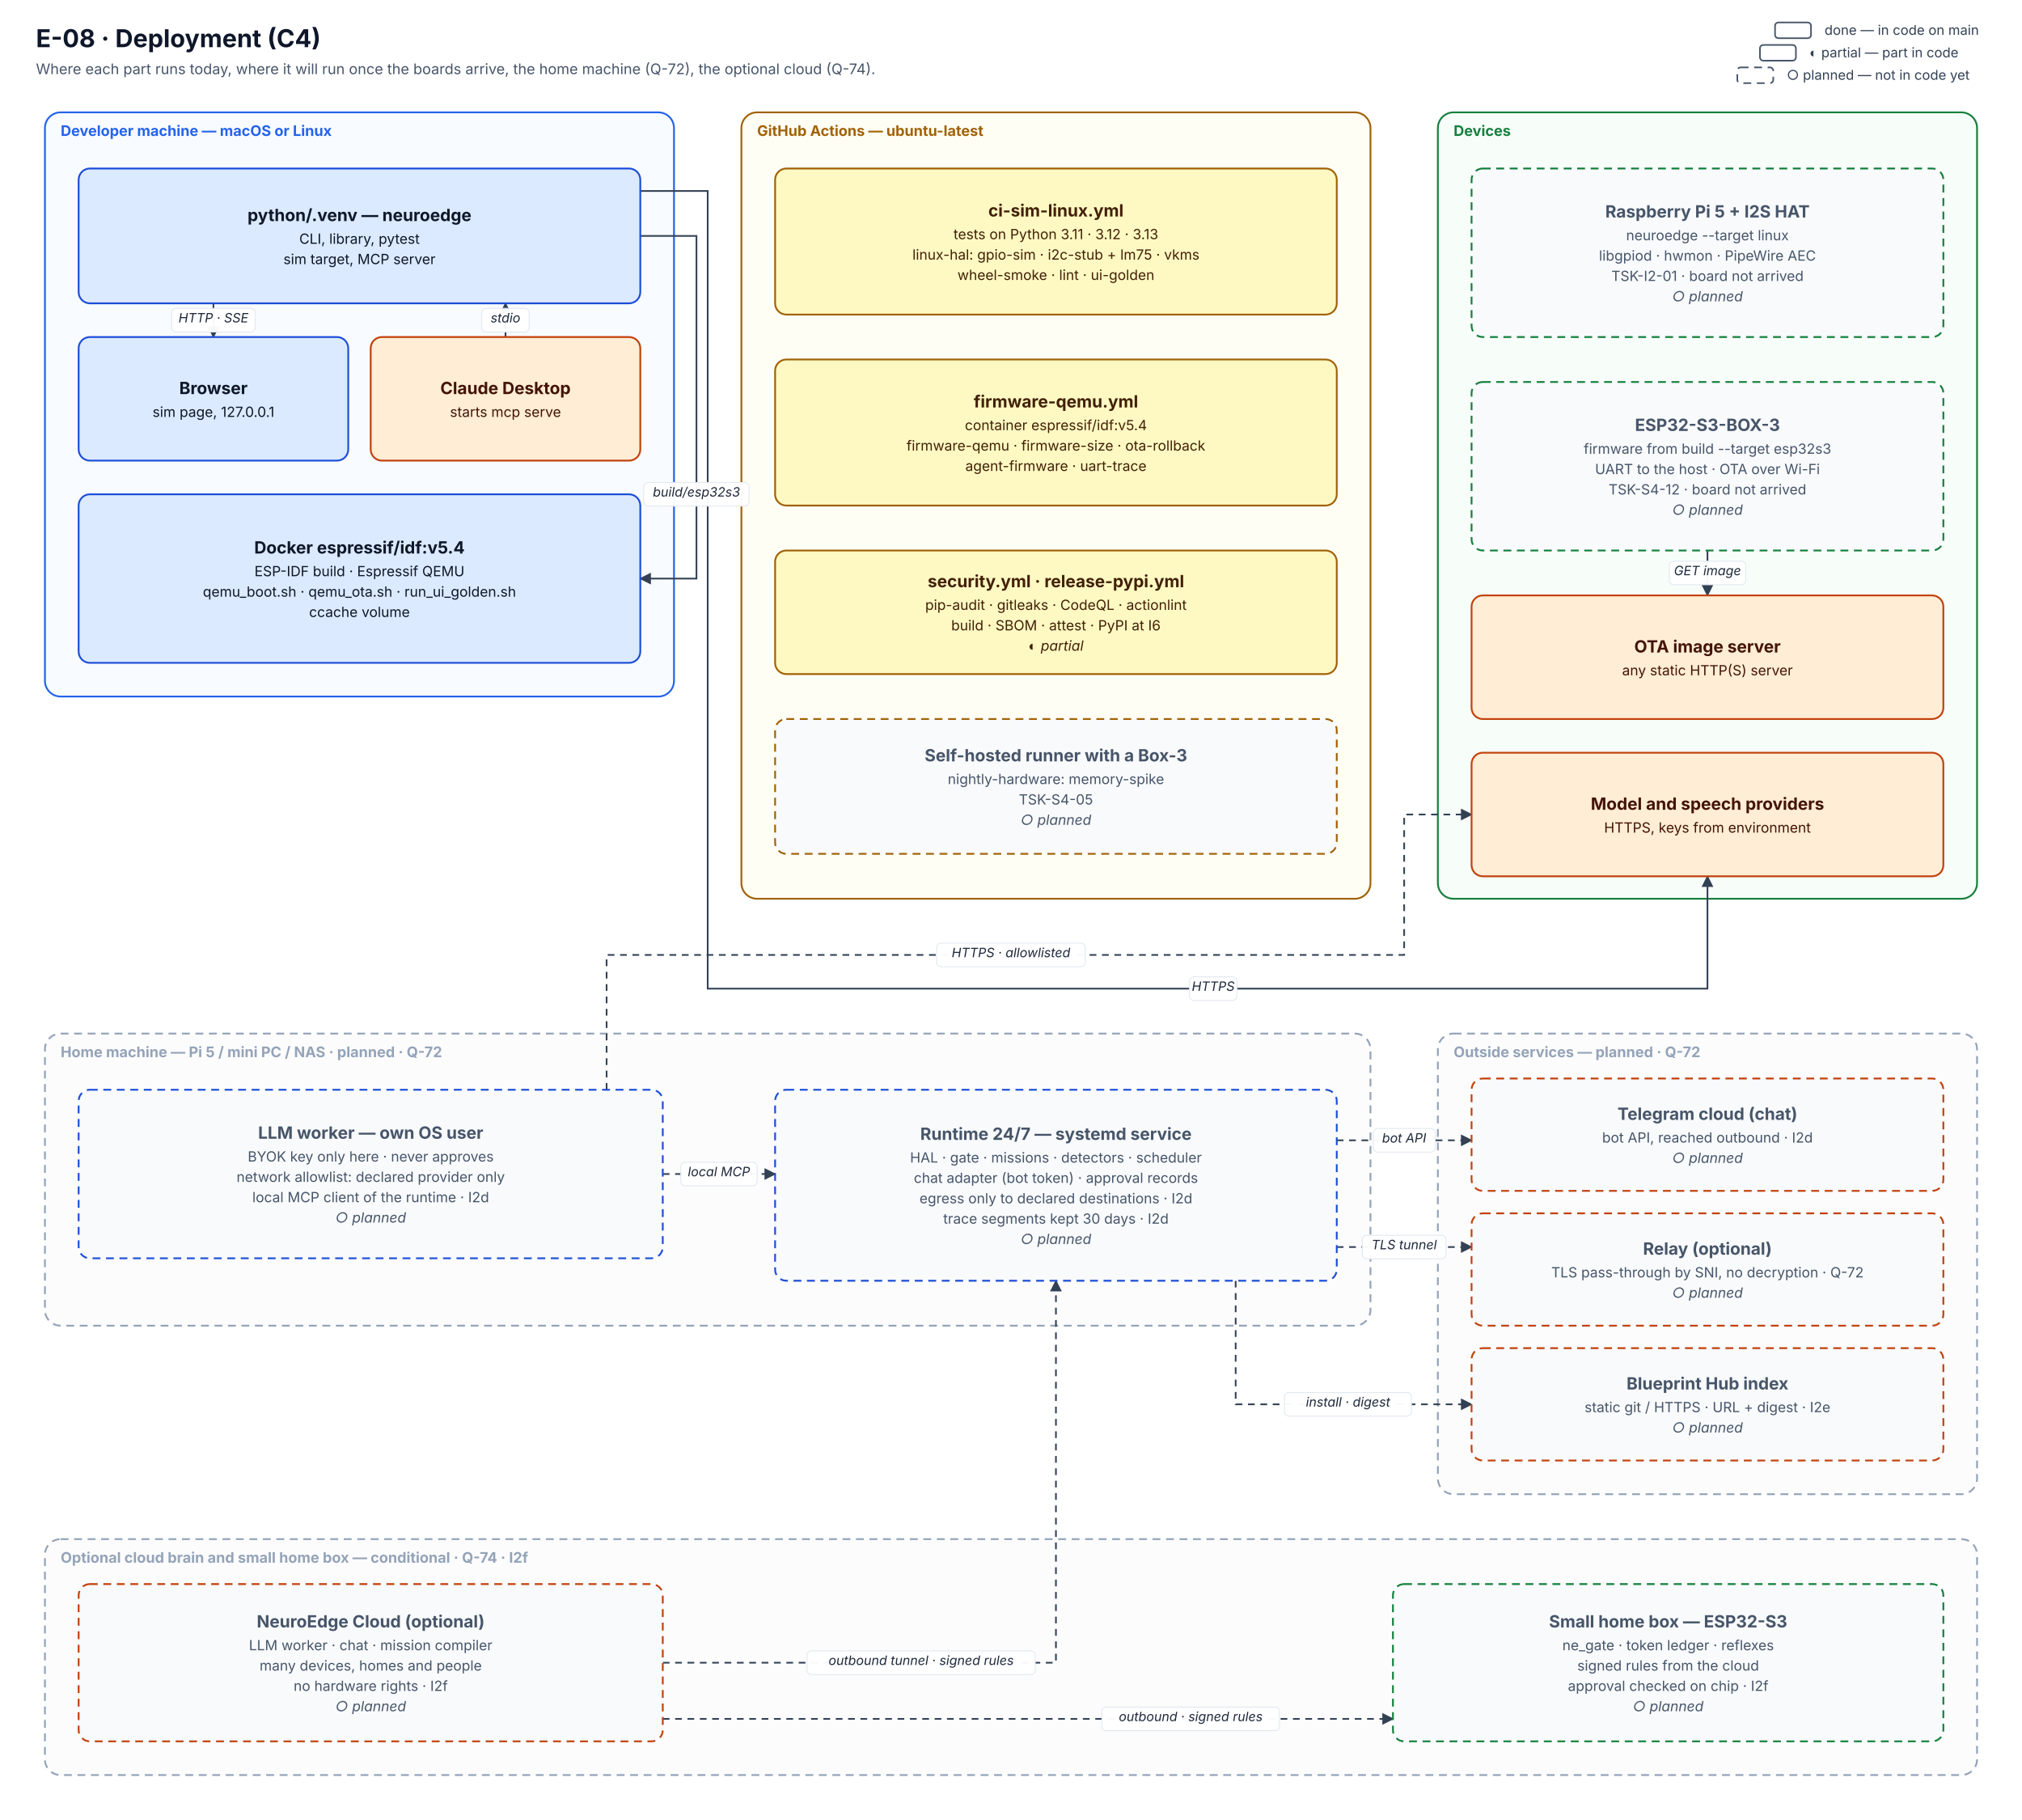
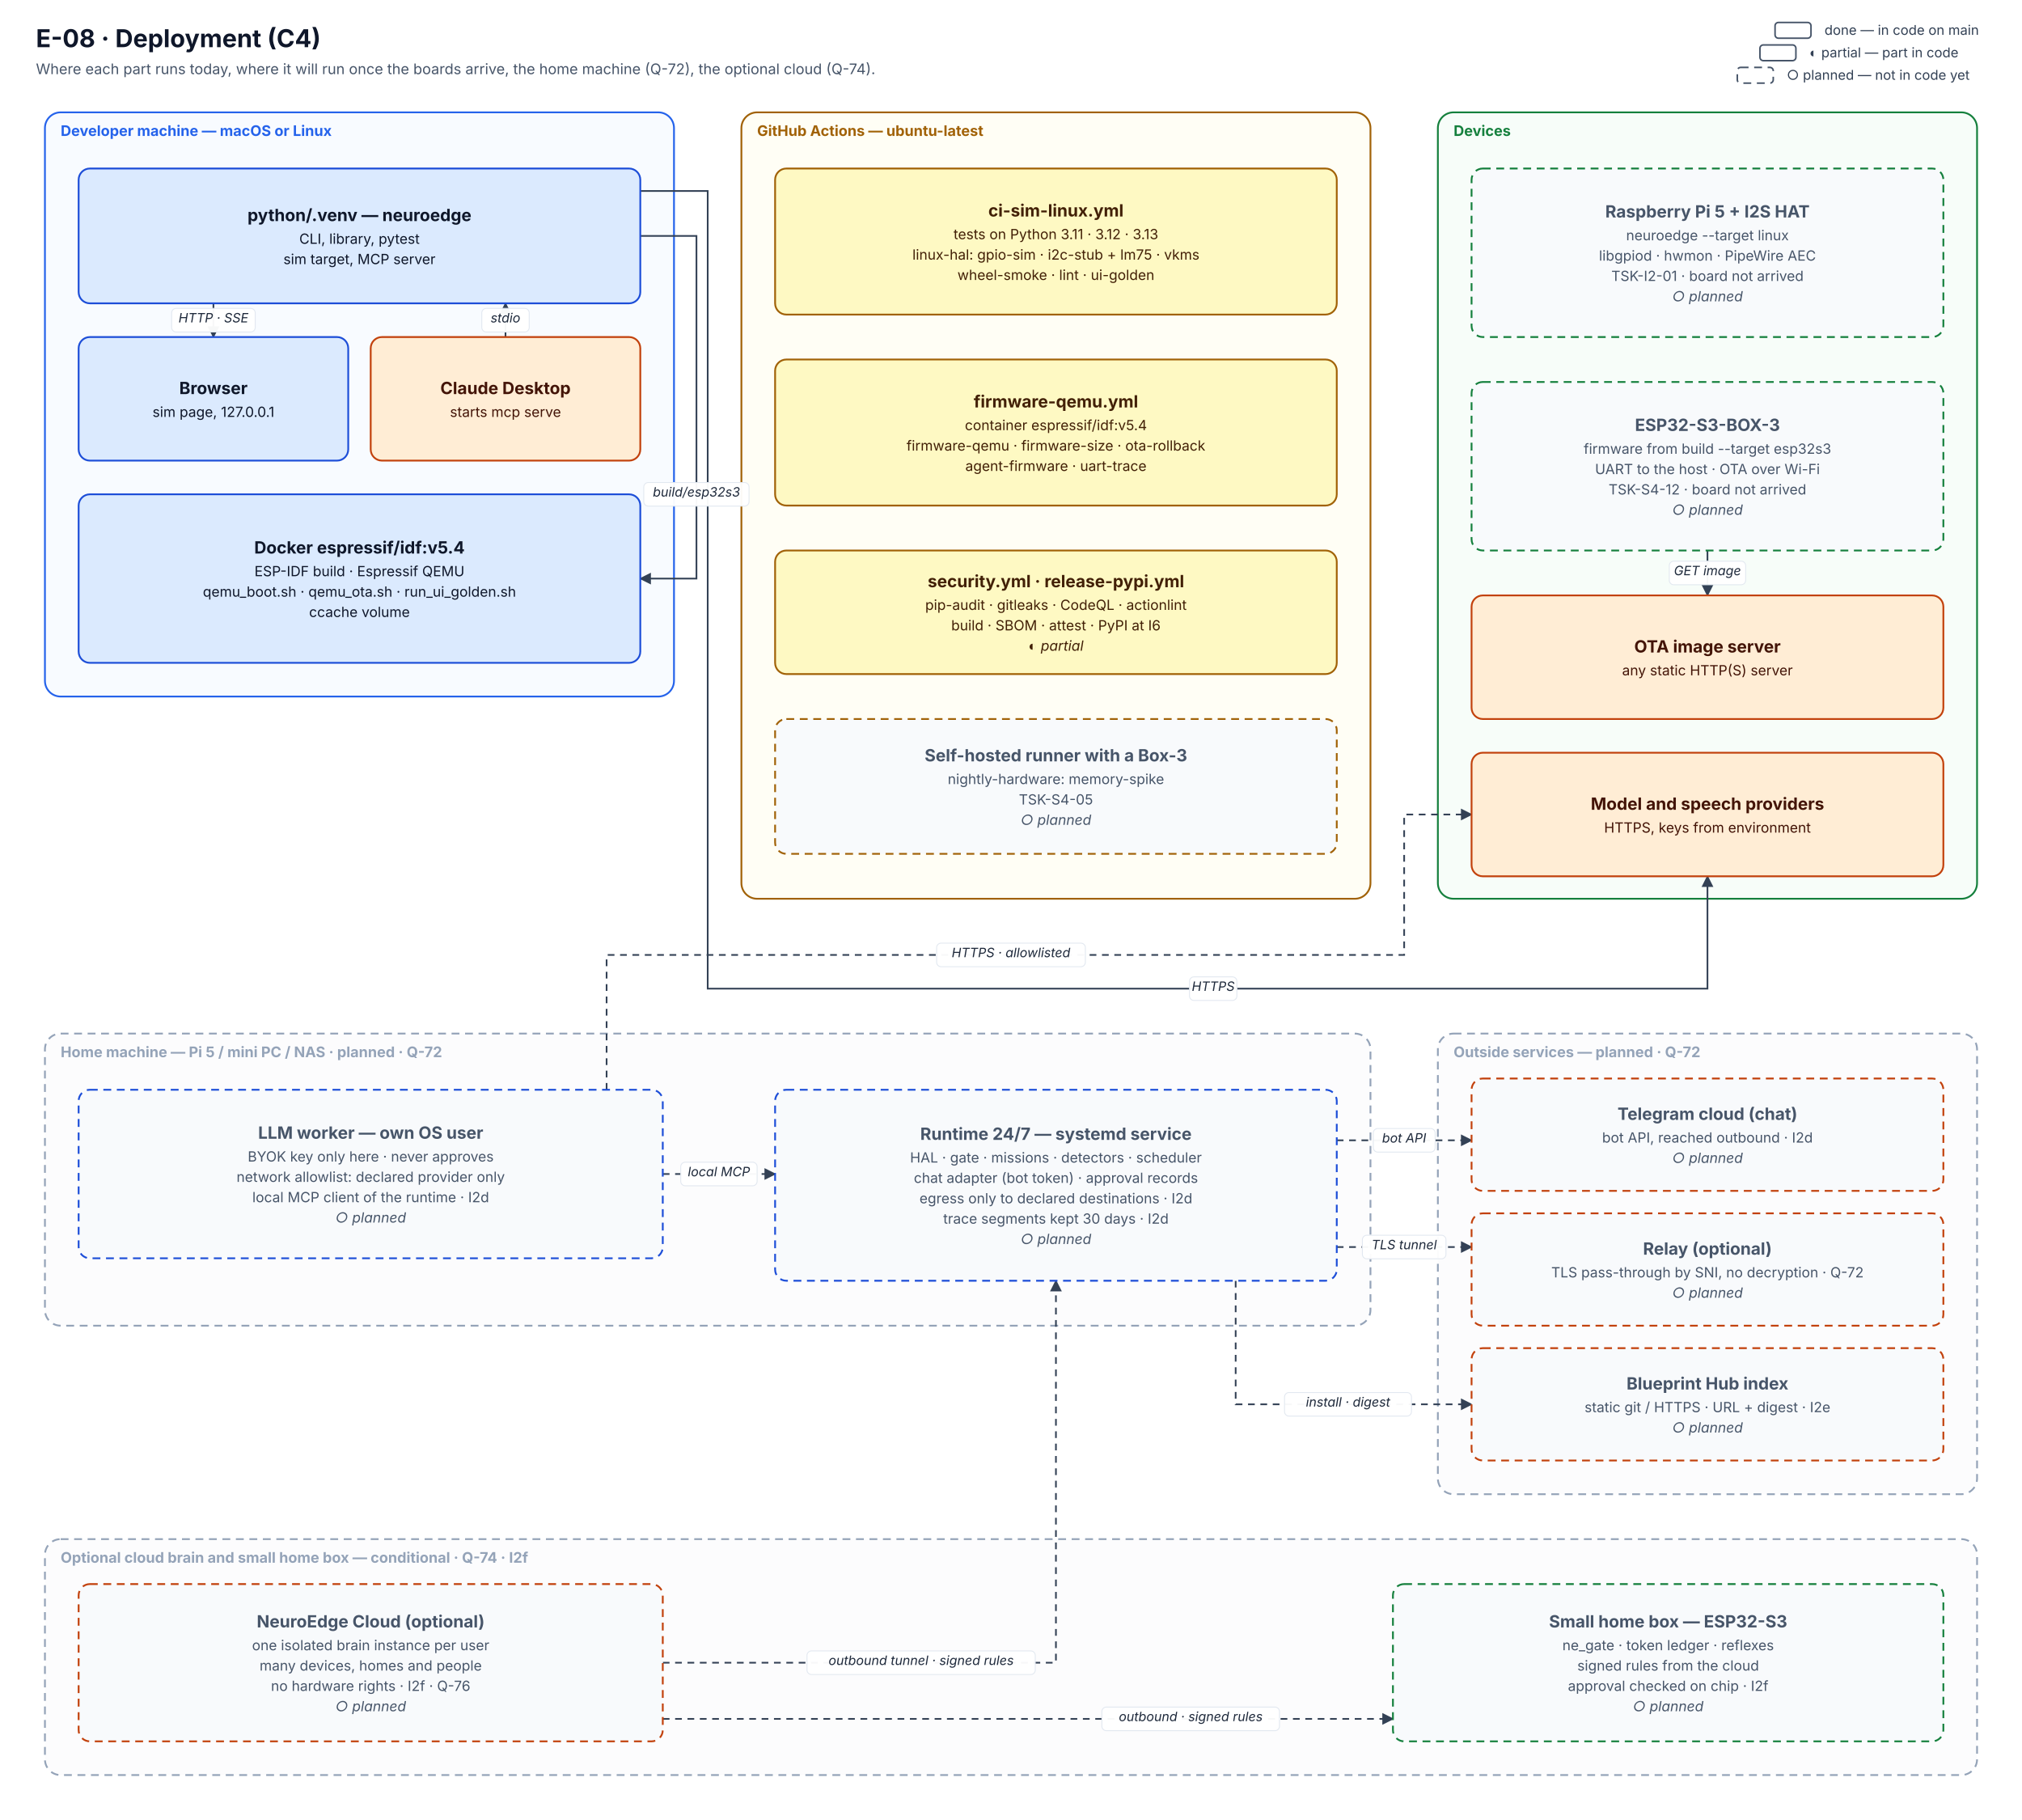
<svg xmlns="http://www.w3.org/2000/svg" viewBox="0 0 1800 1620" width="1800" height="1620" font-family="Inter, 'Segoe UI', system-ui, -apple-system, Roboto, Helvetica, Arial, sans-serif" role="img" aria-labelledby="E-08-deployment-title E-08-deployment-desc">
  <defs>
    <marker id="arr" viewBox="0 0 10 10" refX="9" refY="5" markerWidth="7" markerHeight="7" orient="auto-start-reverse">
      <path d="M0,0 L10,5 L0,10 z" fill="#334155" />
    </marker>
  </defs>
  <rect width="1800" height="1620" fill="#ffffff" />
  <text x="32.0" y="42.0" font-size="22" fill="#0f172a" text-anchor="start" font-weight="700">E-08 · Deployment (C4)</text>
  <text x="32.0" y="66.0" font-size="13" fill="#475569" text-anchor="start">Where each part runs today, where it will run once the boards arrive, the home machine (Q-72), the optional cloud (Q-74).</text>
  <rect x="40" y="100" width="560" height="520" rx="14" fill="#f8fbff" stroke="#2563eb" stroke-width="1.6" />
  <text x="54.0" y="121.0" font-size="13" fill="#2563eb" text-anchor="start" font-weight="700">Developer machine — macOS or Linux</text>
  <rect x="660" y="100" width="560" height="700" rx="14" fill="#fffef5" stroke="#a16207" stroke-width="1.6" />
  <text x="674.0" y="121.0" font-size="13" fill="#a16207" text-anchor="start" font-weight="700">GitHub Actions — ubuntu-latest</text>
  <rect x="1280" y="100" width="480" height="700" rx="14" fill="#f7fdf9" stroke="#15803d" stroke-width="1.6" />
  <text x="1294.0" y="121.0" font-size="13" fill="#15803d" text-anchor="start" font-weight="700">Devices</text>
  <rect x="40" y="920" width="1180" height="260" rx="14" fill="#fcfcfd" stroke="#94a3b8" stroke-width="1.6" stroke-dasharray="7 5" />
  <text x="54.0" y="941.0" font-size="13" fill="#94a3b8" text-anchor="start" font-weight="700">Home machine — Pi 5 / mini PC / NAS · planned · Q-72</text>
  <rect x="1280" y="920" width="480" height="410" rx="14" fill="#fcfcfd" stroke="#94a3b8" stroke-width="1.6" stroke-dasharray="7 5" />
  <text x="1294.0" y="941.0" font-size="13" fill="#94a3b8" text-anchor="start" font-weight="700">Outside services — planned · Q-72</text>
  <rect x="40" y="1370" width="1720" height="210" rx="14" fill="#fcfcfd" stroke="#94a3b8" stroke-width="1.6" stroke-dasharray="7 5" />
  <text x="54.0" y="1391.0" font-size="13" fill="#94a3b8" text-anchor="start" font-weight="700">Optional cloud brain and small home box — conditional · Q-74 · I2f</text>
  <path d="M190.0,270.0 L190.0,285.0 L190.0,300.0" fill="none" stroke="#334155" stroke-width="1.5" marker-end="url(#arr)" />
  <path d="M450.0,300.0 L450.0,285.0 L450.0,270.0" fill="none" stroke="#334155" stroke-width="1.5" marker-end="url(#arr)" />
  <path d="M570.0,210.0 L620.0,210.0 L620.0,515.0 L570.0,515.0" fill="none" stroke="#334155" stroke-width="1.5" marker-end="url(#arr)" />
  <path d="M1520.0,490.0 L1520.0,530.0" fill="none" stroke="#334155" stroke-width="1.5" marker-end="url(#arr)" />
  <path d="M570.0,170.0 L630.0,170.0 L630.0,880.0 L1520.0,880.0 L1520.0,780.0" fill="none" stroke="#334155" stroke-width="1.5" marker-end="url(#arr)" />
  <path d="M590.0,1045.0 L690.0,1045.0" fill="none" stroke="#334155" stroke-width="1.5" stroke-dasharray="6 5" marker-end="url(#arr)" />
  <path d="M540.0,970.0 L540.0,850.0 L1250.0,850.0 L1250.0,725.0 L1310.0,725.0" fill="none" stroke="#334155" stroke-width="1.5" stroke-dasharray="6 5" marker-end="url(#arr)" />
  <path d="M1190.0,1015.0 L1310.0,1015.0" fill="none" stroke="#334155" stroke-width="1.5" stroke-dasharray="6 5" marker-end="url(#arr)" />
  <path d="M1190.0,1110.0 L1310.0,1110.0" fill="none" stroke="#334155" stroke-width="1.5" stroke-dasharray="6 5" marker-end="url(#arr)" />
  <path d="M1100.0,1140.0 L1100.0,1250.0 L1310.0,1250.0" fill="none" stroke="#334155" stroke-width="1.5" stroke-dasharray="6 5" marker-end="url(#arr)" />
  <path d="M590.0,1480.0 L940.0,1480.0 L940.0,1140.0" fill="none" stroke="#334155" stroke-width="1.5" stroke-dasharray="6 5" marker-end="url(#arr)" />
  <path d="M590.0,1530.0 L910.0,1530.0 L1200.0,1530.0 L1240.0,1530.0" fill="none" stroke="#334155" stroke-width="1.5" stroke-dasharray="6 5" marker-end="url(#arr)" />
  <rect x="70" y="150" width="500" height="120" rx="10" fill="#dbeafe" stroke="#1d4ed8" stroke-width="1.6" />
  <text x="320.0" y="196.8" font-size="15" fill="#0f172a" text-anchor="middle" font-weight="700">python/.venv — neuroedge</text>
  <text x="320.0" y="217.0" font-size="12.5" fill="#0f172a" text-anchor="middle">CLI, library, pytest</text>
  <text x="320.0" y="235.1" font-size="12.5" fill="#0f172a" text-anchor="middle">sim target, MCP server</text>
  <rect x="70" y="300" width="240" height="110" rx="10" fill="#dbeafe" stroke="#1d4ed8" stroke-width="1.6" />
  <text x="190.0" y="350.8" font-size="15" fill="#0f172a" text-anchor="middle" font-weight="700">Browser</text>
  <text x="190.0" y="371.1" font-size="12.5" fill="#0f172a" text-anchor="middle">sim page, 127.0.0.1</text>
  <rect x="330" y="300" width="240" height="110" rx="10" fill="#ffedd5" stroke="#c2410c" stroke-width="1.6" />
  <text x="450.0" y="350.8" font-size="15" fill="#431407" text-anchor="middle" font-weight="700">Claude Desktop</text>
  <text x="450.0" y="371.1" font-size="12.5" fill="#431407" text-anchor="middle">starts mcp serve</text>
  <rect x="70" y="440" width="500" height="150" rx="10" fill="#dbeafe" stroke="#1d4ed8" stroke-width="1.6" />
  <text x="320.0" y="492.7" font-size="15" fill="#0f172a" text-anchor="middle" font-weight="700">Docker espressif/idf:v5.4</text>
  <text x="320.0" y="512.9" font-size="12.5" fill="#0f172a" text-anchor="middle">ESP-IDF build · Espressif QEMU</text>
  <text x="320.0" y="531.1" font-size="12.5" fill="#0f172a" text-anchor="middle">qemu_boot.sh · qemu_ota.sh · run_ui_golden.sh</text>
  <text x="320.0" y="549.2" font-size="12.5" fill="#0f172a" text-anchor="middle">ccache volume</text>
  <rect x="690" y="150" width="500" height="130" rx="10" fill="#fef9c3" stroke="#a16207" stroke-width="1.6" />
  <text x="940.0" y="192.7" font-size="15" fill="#422006" text-anchor="middle" font-weight="700">ci-sim-linux.yml</text>
  <text x="940.0" y="212.9" font-size="12.5" fill="#422006" text-anchor="middle">tests on Python 3.11 · 3.12 · 3.13</text>
  <text x="940.0" y="231.1" font-size="12.5" fill="#422006" text-anchor="middle">linux-hal: gpio-sim · i2c-stub + lm75 · vkms</text>
  <text x="940.0" y="249.2" font-size="12.5" fill="#422006" text-anchor="middle">wheel-smoke · lint · ui-golden</text>
  <rect x="690" y="320" width="500" height="130" rx="10" fill="#fef9c3" stroke="#a16207" stroke-width="1.6" />
  <text x="940.0" y="362.7" font-size="15" fill="#422006" text-anchor="middle" font-weight="700">firmware-qemu.yml</text>
  <text x="940.0" y="382.9" font-size="12.5" fill="#422006" text-anchor="middle">container espressif/idf:v5.4</text>
  <text x="940.0" y="401.1" font-size="12.5" fill="#422006" text-anchor="middle">firmware-qemu · firmware-size · ota-rollback</text>
  <text x="940.0" y="419.2" font-size="12.5" fill="#422006" text-anchor="middle">agent-firmware · uart-trace</text>
  <rect x="690" y="490" width="500" height="110" rx="10" fill="#fef9c3" stroke="#a16207" stroke-width="1.6" />
  <text x="940.0" y="522.7" font-size="15" fill="#422006" text-anchor="middle" font-weight="700">security.yml · release-pypi.yml</text>
  <text x="940.0" y="542.9" font-size="12.5" fill="#422006" text-anchor="middle">pip-audit · gitleaks · CodeQL · actionlint</text>
  <text x="940.0" y="561.1" font-size="12.5" fill="#422006" text-anchor="middle">build · SBOM · attest · PyPI at I6</text>
  <text x="940.0" y="579.2" font-size="12.5" fill="#422006" text-anchor="middle" font-style="italic">◐ partial</text>
  <rect x="690" y="640" width="500" height="120" rx="10" fill="#f8fafc" stroke="#a16207" stroke-width="1.6" stroke-dasharray="7 5" />
  <text x="940.0" y="677.7" font-size="15" fill="#475569" text-anchor="middle" font-weight="700">Self-hosted runner with a Box-3</text>
  <text x="940.0" y="697.9" font-size="12.5" fill="#475569" text-anchor="middle">nightly-hardware: memory-spike</text>
  <text x="940.0" y="716.1" font-size="12.5" fill="#475569" text-anchor="middle">TSK-S4-05</text>
  <text x="940.0" y="734.2" font-size="12.5" fill="#475569" text-anchor="middle" font-style="italic">○ planned</text>
  <rect x="1310" y="150" width="420" height="150" rx="10" fill="#f8fafc" stroke="#15803d" stroke-width="1.6" stroke-dasharray="7 5" />
  <text x="1520.0" y="193.6" font-size="15" fill="#475569" text-anchor="middle" font-weight="700">Raspberry Pi 5 + I2S HAT</text>
  <text x="1520.0" y="213.9" font-size="12.5" fill="#475569" text-anchor="middle">neuroedge --target linux</text>
  <text x="1520.0" y="232.0" font-size="12.5" fill="#475569" text-anchor="middle">libgpiod · hwmon · PipeWire AEC</text>
  <text x="1520.0" y="250.1" font-size="12.5" fill="#475569" text-anchor="middle">TSK-I2-01 · board not arrived</text>
  <text x="1520.0" y="268.2" font-size="12.5" fill="#475569" text-anchor="middle" font-style="italic">○ planned</text>
  <rect x="1310" y="340" width="420" height="150" rx="10" fill="#f8fafc" stroke="#15803d" stroke-width="1.6" stroke-dasharray="7 5" />
  <text x="1520.0" y="383.6" font-size="15" fill="#475569" text-anchor="middle" font-weight="700">ESP32-S3-BOX-3</text>
  <text x="1520.0" y="403.9" font-size="12.5" fill="#475569" text-anchor="middle">firmware from build --target esp32s3</text>
  <text x="1520.0" y="422.0" font-size="12.5" fill="#475569" text-anchor="middle">UART to the host · OTA over Wi-Fi</text>
  <text x="1520.0" y="440.1" font-size="12.5" fill="#475569" text-anchor="middle">TSK-S4-12 · board not arrived</text>
  <text x="1520.0" y="458.2" font-size="12.5" fill="#475569" text-anchor="middle" font-style="italic">○ planned</text>
  <rect x="1310" y="530" width="420" height="110" rx="10" fill="#ffedd5" stroke="#c2410c" stroke-width="1.6" />
  <text x="1520.0" y="580.8" font-size="15" fill="#431407" text-anchor="middle" font-weight="700">OTA image server</text>
  <text x="1520.0" y="601.1" font-size="12.5" fill="#431407" text-anchor="middle">any static HTTP(S) server</text>
  <rect x="1310" y="670" width="420" height="110" rx="10" fill="#ffedd5" stroke="#c2410c" stroke-width="1.6" />
  <text x="1520.0" y="720.8" font-size="15" fill="#431407" text-anchor="middle" font-weight="700">Model and speech providers</text>
  <text x="1520.0" y="741.1" font-size="12.5" fill="#431407" text-anchor="middle">HTTPS, keys from environment</text>
  <rect x="70" y="970" width="520" height="150" rx="10" fill="#f8fafc" stroke="#1d4ed8" stroke-width="1.6" stroke-dasharray="7 5" />
  <text x="330.0" y="1013.6" font-size="15" fill="#475569" text-anchor="middle" font-weight="700">LLM worker — own OS user</text>
  <text x="330.0" y="1033.9" font-size="12.5" fill="#475569" text-anchor="middle">BYOK key only here · never approves</text>
  <text x="330.0" y="1052.0" font-size="12.5" fill="#475569" text-anchor="middle">network allowlist: declared provider only</text>
  <text x="330.0" y="1070.1" font-size="12.5" fill="#475569" text-anchor="middle">local MCP client of the runtime · I2d</text>
  <text x="330.0" y="1088.2" font-size="12.5" fill="#475569" text-anchor="middle" font-style="italic">○ planned</text>
  <rect x="690" y="970" width="500" height="170" rx="10" fill="#f8fafc" stroke="#1d4ed8" stroke-width="1.6" stroke-dasharray="7 5" />
  <text x="940.0" y="1014.6" font-size="15" fill="#475569" text-anchor="middle" font-weight="700">Runtime 24/7 — systemd service</text>
  <text x="940.0" y="1034.8" font-size="12.5" fill="#475569" text-anchor="middle">HAL · gate · missions · detectors · scheduler</text>
  <text x="940.0" y="1052.9" font-size="12.5" fill="#475569" text-anchor="middle">chat adapter (bot token) · approval records</text>
  <text x="940.0" y="1071.1" font-size="12.5" fill="#475569" text-anchor="middle">egress only to declared destinations · I2d</text>
  <text x="940.0" y="1089.2" font-size="12.5" fill="#475569" text-anchor="middle">trace segments kept 30 days · I2d</text>
  <text x="940.0" y="1107.3" font-size="12.5" fill="#475569" text-anchor="middle" font-style="italic">○ planned</text>
  <rect x="1310" y="960" width="420" height="100" rx="10" fill="#f8fafc" stroke="#c2410c" stroke-width="1.6" stroke-dasharray="7 5" />
  <text x="1520.0" y="996.8" font-size="15" fill="#475569" text-anchor="middle" font-weight="700">Telegram cloud (chat)</text>
  <text x="1520.0" y="1017.0" font-size="12.5" fill="#475569" text-anchor="middle">bot API, reached outbound · I2d</text>
  <text x="1520.0" y="1035.1" font-size="12.5" fill="#475569" text-anchor="middle" font-style="italic">○ planned</text>
  <rect x="1310" y="1080" width="420" height="100" rx="10" fill="#f8fafc" stroke="#c2410c" stroke-width="1.6" stroke-dasharray="7 5" />
  <text x="1520.0" y="1116.8" font-size="15" fill="#475569" text-anchor="middle" font-weight="700">Relay (optional)</text>
  <text x="1520.0" y="1137.0" font-size="12.5" fill="#475569" text-anchor="middle">TLS pass-through by SNI, no decryption · Q-72</text>
  <text x="1520.0" y="1155.1" font-size="12.5" fill="#475569" text-anchor="middle" font-style="italic">○ planned</text>
  <rect x="1310" y="1200" width="420" height="100" rx="10" fill="#f8fafc" stroke="#c2410c" stroke-width="1.6" stroke-dasharray="7 5" />
  <text x="1520.0" y="1236.8" font-size="15" fill="#475569" text-anchor="middle" font-weight="700">Blueprint Hub index</text>
  <text x="1520.0" y="1257.0" font-size="12.5" fill="#475569" text-anchor="middle">static git / HTTPS · URL + digest · I2e</text>
  <text x="1520.0" y="1275.1" font-size="12.5" fill="#475569" text-anchor="middle" font-style="italic">○ planned</text>
  <rect x="70" y="1410" width="520" height="140" rx="10" fill="#f8fafc" stroke="#c2410c" stroke-width="1.6" stroke-dasharray="7 5" />
  <text x="330.0" y="1448.6" font-size="15" fill="#475569" text-anchor="middle" font-weight="700">NeuroEdge Cloud (optional)</text>
-   <text x="330.0" y="1468.9" font-size="12.5" fill="#475569" text-anchor="middle">LLM worker · chat · mission compiler</text>
+   <text x="330.0" y="1468.9" font-size="12.5" fill="#475569" text-anchor="middle">one isolated brain instance per user</text>
  <text x="330.0" y="1487.0" font-size="12.5" fill="#475569" text-anchor="middle">many devices, homes and people</text>
-   <text x="330.0" y="1505.1" font-size="12.5" fill="#475569" text-anchor="middle">no hardware rights · I2f</text>
+   <text x="330.0" y="1505.1" font-size="12.5" fill="#475569" text-anchor="middle">no hardware rights · I2f · Q-76</text>
  <text x="330.0" y="1523.2" font-size="12.5" fill="#475569" text-anchor="middle" font-style="italic">○ planned</text>
  <rect x="1240" y="1410" width="490" height="140" rx="10" fill="#f8fafc" stroke="#15803d" stroke-width="1.6" stroke-dasharray="7 5" />
  <text x="1485.0" y="1448.6" font-size="15" fill="#475569" text-anchor="middle" font-weight="700">Small home box — ESP32-S3</text>
  <text x="1485.0" y="1468.9" font-size="12.5" fill="#475569" text-anchor="middle">ne_gate · token ledger · reflexes</text>
  <text x="1485.0" y="1487.0" font-size="12.5" fill="#475569" text-anchor="middle">signed rules from the cloud</text>
  <text x="1485.0" y="1505.1" font-size="12.5" fill="#475569" text-anchor="middle">approval checked on chip · I2f</text>
  <text x="1485.0" y="1523.2" font-size="12.5" fill="#475569" text-anchor="middle" font-style="italic">○ planned</text>
  <rect x="152.8" y="274.5" width="74.4" height="21.0" rx="4" fill="#ffffff" fill-opacity="0.96" stroke="#e2e8f0" stroke-width="0.8" />
  <text x="190.0" y="287.0" font-size="11.5" fill="#1e293b" text-anchor="middle" font-style="italic">HTTP · SSE</text>
  <rect x="428.9" y="274.5" width="42.2" height="21.0" rx="4" fill="#ffffff" fill-opacity="0.96" stroke="#e2e8f0" stroke-width="0.8" />
  <text x="450.0" y="287.0" font-size="11.5" fill="#1e293b" text-anchor="middle" font-style="italic">stdio</text>
  <rect x="573.1" y="429.5" width="93.7" height="21.0" rx="4" fill="#ffffff" fill-opacity="0.96" stroke="#e2e8f0" stroke-width="0.8" />
  <text x="620.0" y="442.0" font-size="11.5" fill="#1e293b" text-anchor="middle" font-style="italic">build/esp32s3</text>
  <rect x="1486.0" y="499.5" width="68.0" height="21.0" rx="4" fill="#ffffff" fill-opacity="0.96" stroke="#e2e8f0" stroke-width="0.8" />
  <text x="1520.0" y="512.0" font-size="11.5" fill="#1e293b" text-anchor="middle" font-style="italic">GET image</text>
  <rect x="1058.9" y="869.5" width="42.2" height="21.0" rx="4" fill="#ffffff" fill-opacity="0.96" stroke="#e2e8f0" stroke-width="0.8" />
  <text x="1080.0" y="882.0" font-size="11.5" fill="#1e293b" text-anchor="middle" font-style="italic">HTTPS</text>
  <rect x="606.0" y="1034.5" width="68.0" height="21.0" rx="4" fill="#ffffff" fill-opacity="0.96" stroke="#e2e8f0" stroke-width="0.8" />
  <text x="640.0" y="1047.0" font-size="11.5" fill="#1e293b" text-anchor="middle" font-style="italic">local MCP</text>
  <rect x="833.8" y="839.5" width="132.4" height="21.0" rx="4" fill="#ffffff" fill-opacity="0.96" stroke="#e2e8f0" stroke-width="0.8" />
  <text x="900.0" y="852.0" font-size="11.5" fill="#1e293b" text-anchor="middle" font-style="italic">HTTPS · allowlisted</text>
  <rect x="1222.5" y="1004.5" width="55.1" height="21.0" rx="4" fill="#ffffff" fill-opacity="0.96" stroke="#e2e8f0" stroke-width="0.8" />
  <text x="1250.0" y="1017.0" font-size="11.5" fill="#1e293b" text-anchor="middle" font-style="italic">bot API</text>
  <rect x="1212.8" y="1099.5" width="74.4" height="21.0" rx="4" fill="#ffffff" fill-opacity="0.96" stroke="#e2e8f0" stroke-width="0.8" />
  <text x="1250.0" y="1112.0" font-size="11.5" fill="#1e293b" text-anchor="middle" font-style="italic">TLS tunnel</text>
  <rect x="1143.5" y="1239.5" width="113.0" height="21.0" rx="4" fill="#ffffff" fill-opacity="0.96" stroke="#e2e8f0" stroke-width="0.8" />
  <text x="1200.0" y="1252.0" font-size="11.5" fill="#1e293b" text-anchor="middle" font-style="italic">install · digest</text>
  <rect x="718.4" y="1469.5" width="203.2" height="21.0" rx="4" fill="#ffffff" fill-opacity="0.96" stroke="#e2e8f0" stroke-width="0.8" />
  <text x="820.0" y="1482.0" font-size="11.5" fill="#1e293b" text-anchor="middle" font-style="italic">outbound tunnel · signed rules</text>
  <rect x="980.9" y="1519.5" width="158.1" height="21.0" rx="4" fill="#ffffff" fill-opacity="0.96" stroke="#e2e8f0" stroke-width="0.8" />
  <text x="1060.0" y="1532.0" font-size="11.5" fill="#1e293b" text-anchor="middle" font-style="italic">outbound · signed rules</text>
  <rect x="1546.56" y="60" width="32" height="14" rx="3" fill="#ffffff" stroke="#475569" stroke-width="1.4" stroke-dasharray="7 5" />
  <text x="1590.6" y="71.0" font-size="12" fill="#334155" text-anchor="start">○ planned — not in code yet</text>
  <rect x="1566.72" y="40" width="32" height="14" rx="3" fill="#ffffff" stroke="#475569" stroke-width="1.4" />
  <text x="1610.7" y="51.0" font-size="12" fill="#334155" text-anchor="start">◐ partial — part in code</text>
  <rect x="1580.16" y="20" width="32" height="14" rx="3" fill="#ffffff" stroke="#475569" stroke-width="1.4" />
  <text x="1624.2" y="31.0" font-size="12" fill="#334155" text-anchor="start">done — in code on main</text>
</svg>
